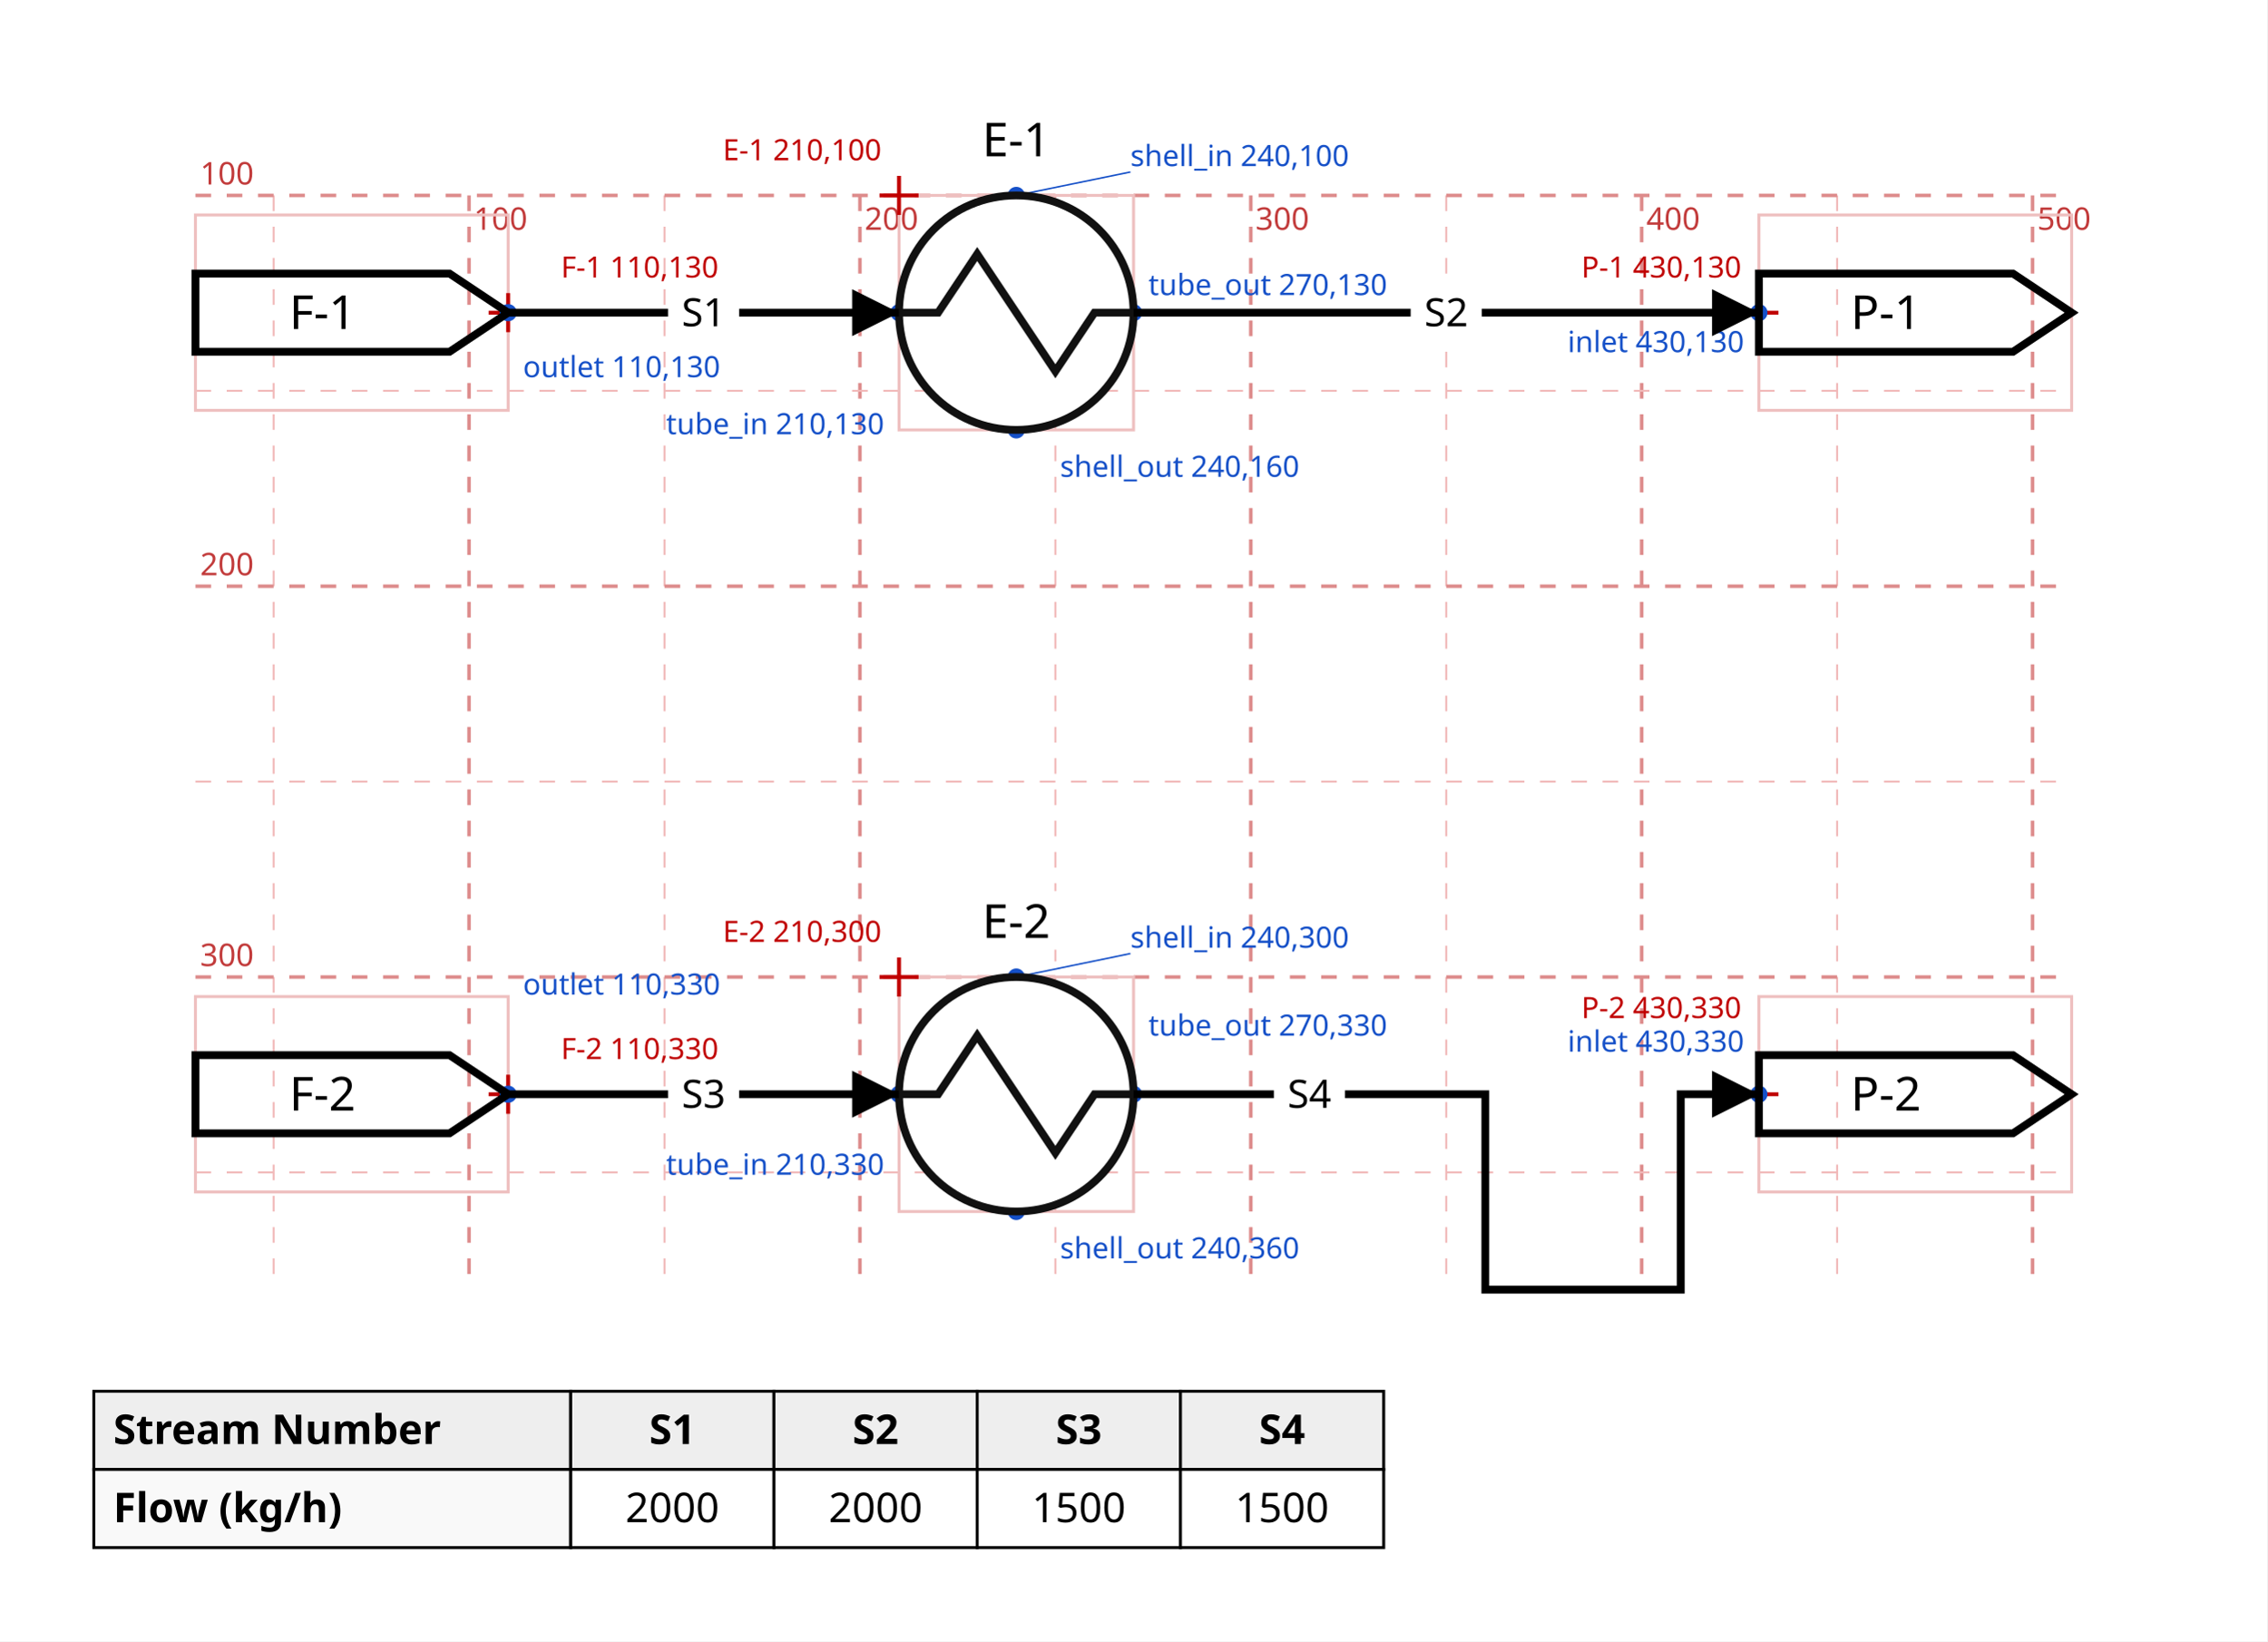
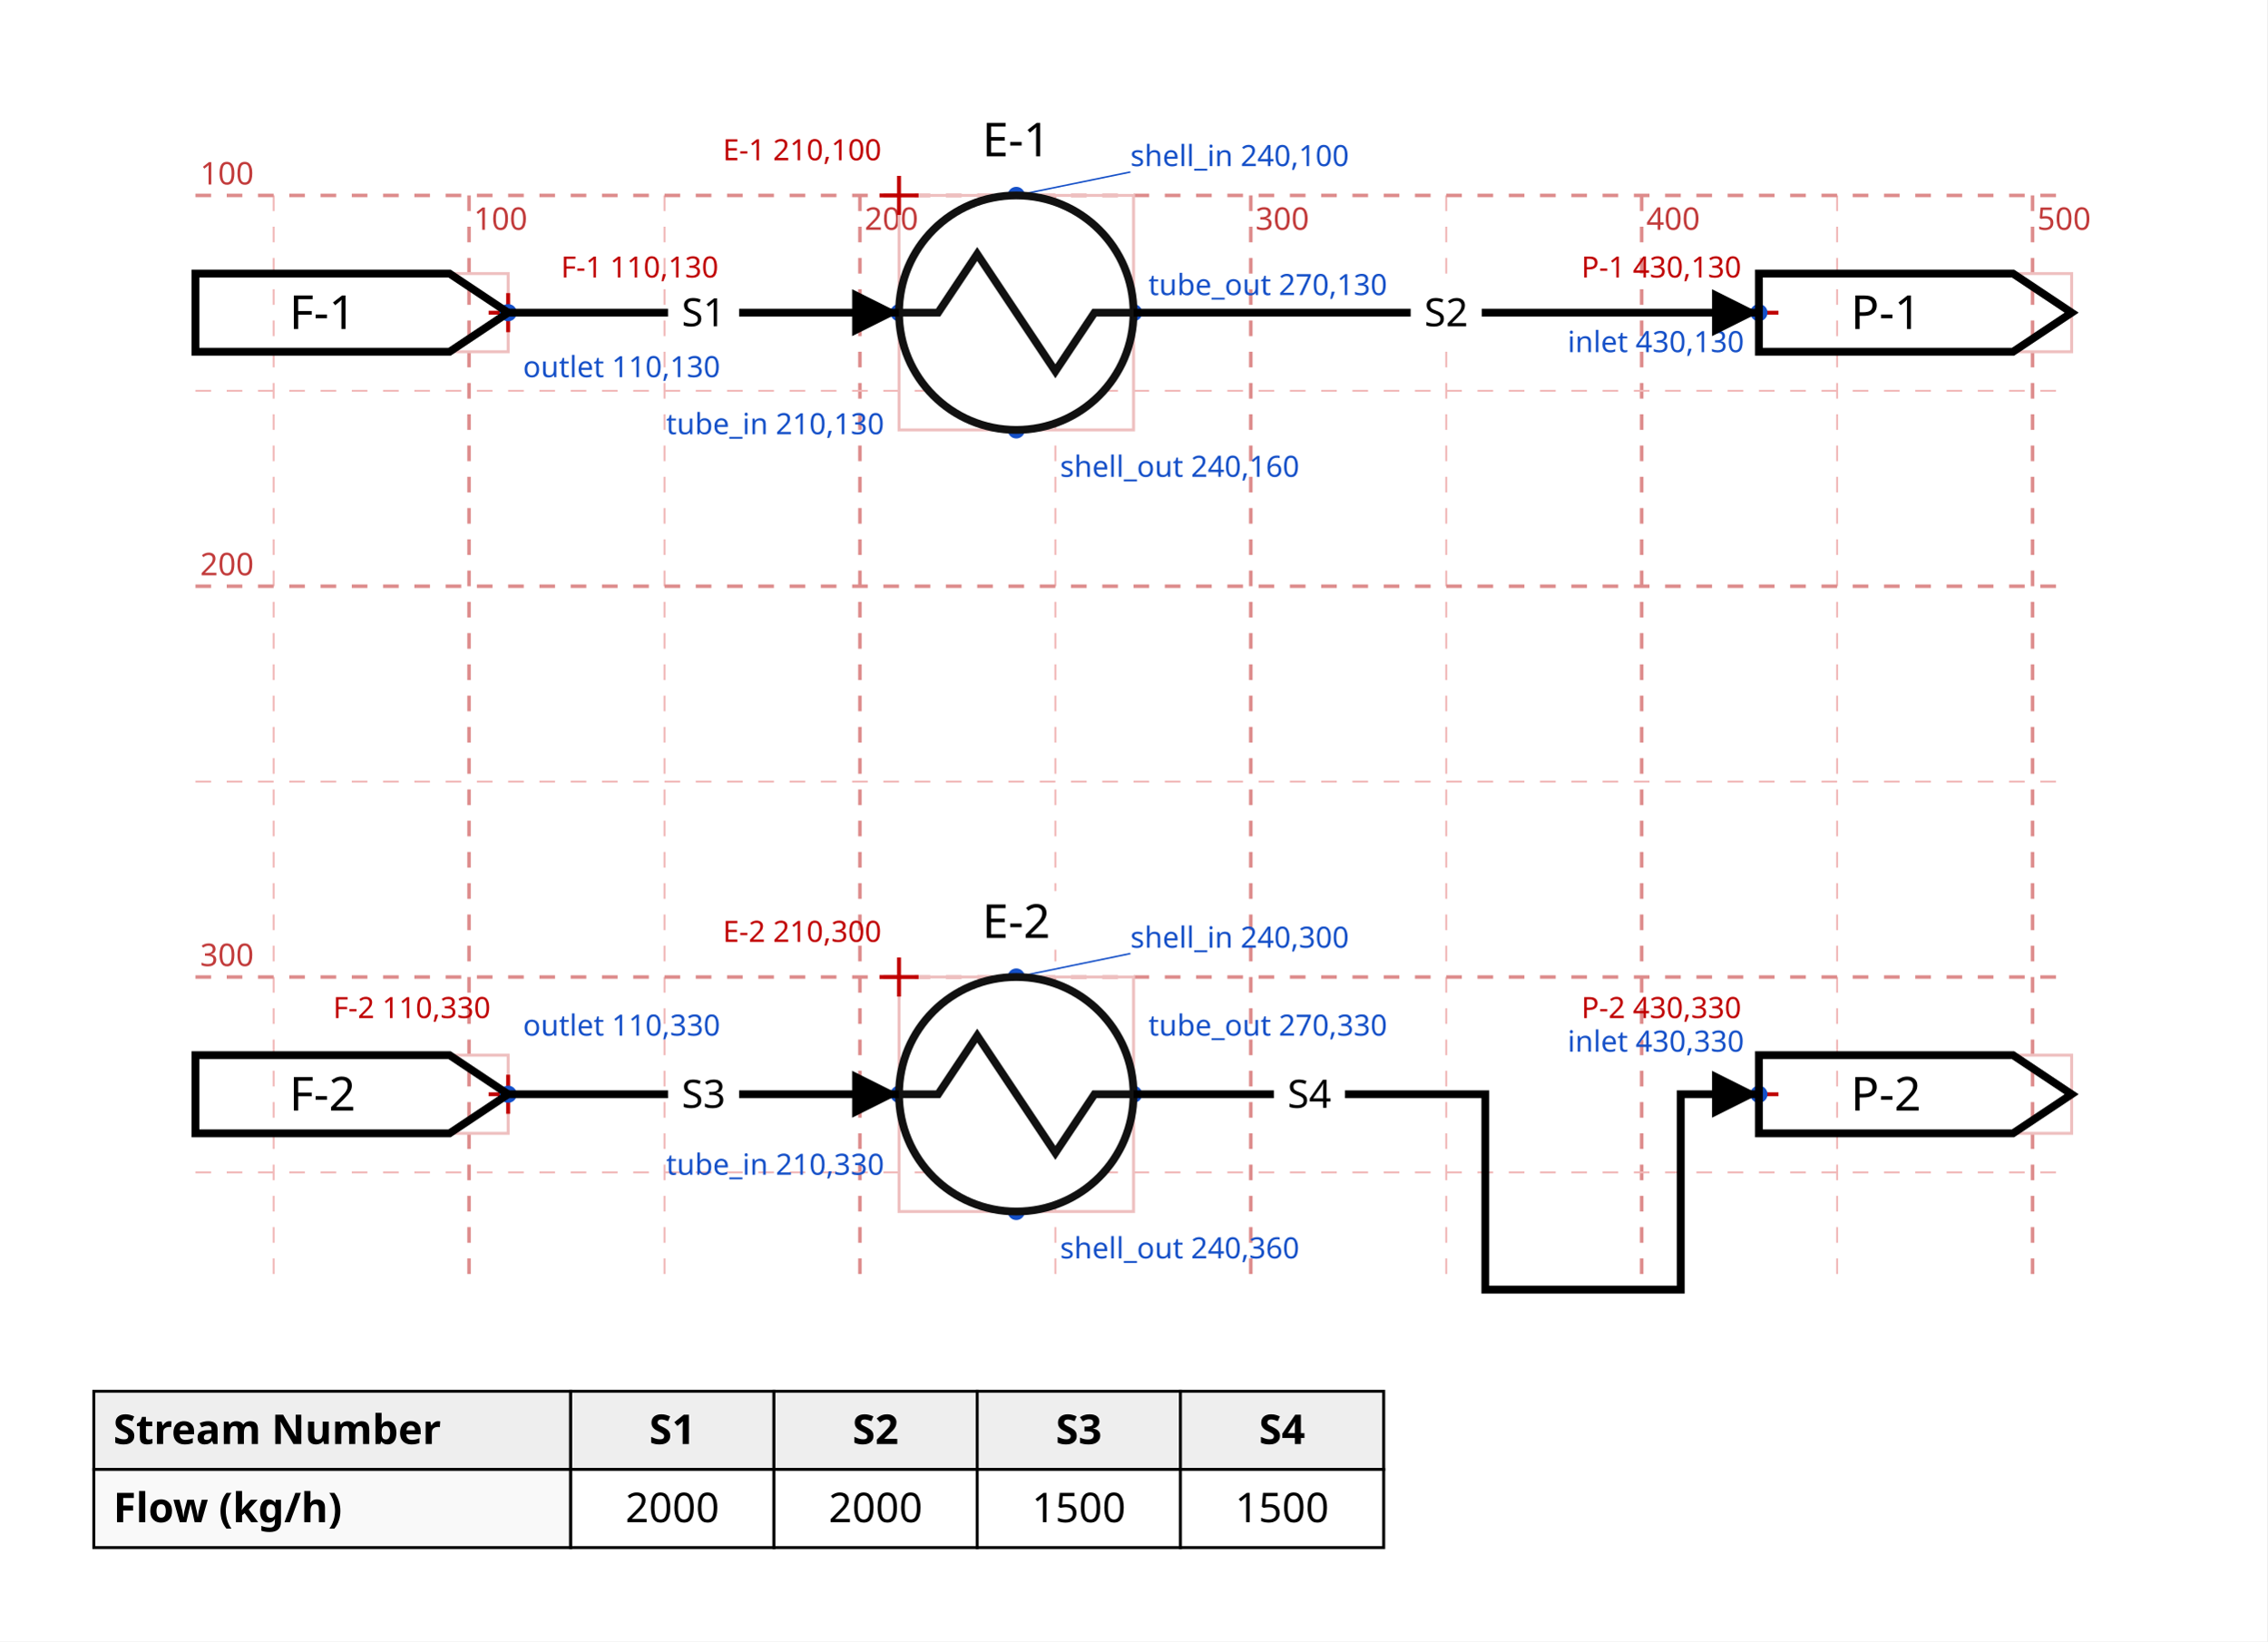
<svg xmlns="http://www.w3.org/2000/svg" width="580" height="420" viewBox="-20.0 50.0 580.0 420.0">
  <rect x="-20.0" y="50.0" width="580.0" height="420.0" fill="white" />
  <g id="stream_table">
    <rect x="4.0" y="406.0" width="122.0" height="20.0" fill="#eee" stroke="black" stroke-width="0.75" />
    <text x="9.0" y="419.5" font-family="sans-serif" font-size="10.5" font-weight="bold" text-anchor="start">Stream Number</text>
    <rect x="126.0" y="406.0" width="52.0" height="20.0" fill="#eee" stroke="black" stroke-width="0.75" />
    <text x="152.0" y="419.5" font-family="sans-serif" font-size="10.5" font-weight="bold" text-anchor="middle">S1</text>
    <rect x="178.0" y="406.0" width="52.0" height="20.0" fill="#eee" stroke="black" stroke-width="0.75" />
    <text x="204.0" y="419.5" font-family="sans-serif" font-size="10.5" font-weight="bold" text-anchor="middle">S2</text>
    <rect x="230.0" y="406.0" width="52.0" height="20.0" fill="#eee" stroke="black" stroke-width="0.75" />
    <text x="256.0" y="419.5" font-family="sans-serif" font-size="10.5" font-weight="bold" text-anchor="middle">S3</text>
    <rect x="282.0" y="406.0" width="52.0" height="20.0" fill="#eee" stroke="black" stroke-width="0.75" />
    <text x="308.0" y="419.5" font-family="sans-serif" font-size="10.5" font-weight="bold" text-anchor="middle">S4</text>
    <rect x="4.0" y="426.0" width="122.0" height="20.0" fill="#f9f9f9" stroke="black" stroke-width="0.75" />
    <text x="9.0" y="439.5" font-family="sans-serif" font-size="10.5" font-weight="bold" text-anchor="start">Flow (kg/h)</text>
    <rect x="126.0" y="426.0" width="52.0" height="20.0" fill="white" stroke="black" stroke-width="0.75" />
    <text x="152.0" y="439.5" font-family="sans-serif" font-size="10.5" text-anchor="middle">2000</text>
    <rect x="178.0" y="426.0" width="52.0" height="20.0" fill="white" stroke="black" stroke-width="0.75" />
    <text x="204.0" y="439.5" font-family="sans-serif" font-size="10.5" text-anchor="middle">2000</text>
    <rect x="230.0" y="426.0" width="52.0" height="20.0" fill="white" stroke="black" stroke-width="0.75" />
    <text x="256.0" y="439.5" font-family="sans-serif" font-size="10.5" text-anchor="middle">1500</text>
    <rect x="282.0" y="426.0" width="52.0" height="20.0" fill="white" stroke="black" stroke-width="0.75" />
    <text x="308.0" y="439.5" font-family="sans-serif" font-size="10.5" text-anchor="middle">1500</text>
  </g>
  <defs>
    <marker id="arrow_black" viewBox="0 0 10 10" refX="10" refY="5" markerWidth="12" markerHeight="12" markerUnits="userSpaceOnUse" orient="auto-start-reverse">
      <path d="M 0 0 L 10 5 L 0 10 z" fill="black" />
    </marker>
    <symbol id="sym_hex" viewBox="0 0 60.0 60.0" overflow="visible">
      <ellipse cx="30.0" cy="30.0" rx="30.0" ry="30.0" fill="white" stroke="#111" stroke-width="2.0" />
      <path d="M 0.0 30.0 L 10.0 30.0 L 20.0 15.0 L 40.0 45.0 L 50.0 30.0 L 60.0 30.0" fill="none" stroke="#111" stroke-width="2.0" />
    </symbol>
  </defs>
  <g id="debug">
    <line x1="50" y1="100" x2="50" y2="380" stroke="#f1b8b8" stroke-width="0.500" stroke-dasharray="4,4" />
    <line x1="100" y1="100" x2="100" y2="380" stroke="#dd8b8b" stroke-width="0.900" stroke-dasharray="4,4" />
    <line x1="150" y1="100" x2="150" y2="380" stroke="#f1b8b8" stroke-width="0.500" stroke-dasharray="4,4" />
    <line x1="200" y1="100" x2="200" y2="380" stroke="#dd8b8b" stroke-width="0.900" stroke-dasharray="4,4" />
    <line x1="250" y1="100" x2="250" y2="380" stroke="#f1b8b8" stroke-width="0.500" stroke-dasharray="4,4" />
    <line x1="300" y1="100" x2="300" y2="380" stroke="#dd8b8b" stroke-width="0.900" stroke-dasharray="4,4" />
    <line x1="350" y1="100" x2="350" y2="380" stroke="#f1b8b8" stroke-width="0.500" stroke-dasharray="4,4" />
    <line x1="400" y1="100" x2="400" y2="380" stroke="#dd8b8b" stroke-width="0.900" stroke-dasharray="4,4" />
    <line x1="450" y1="100" x2="450" y2="380" stroke="#f1b8b8" stroke-width="0.500" stroke-dasharray="4,4" />
    <line x1="500" y1="100" x2="500" y2="380" stroke="#dd8b8b" stroke-width="0.900" stroke-dasharray="4,4" />
    <line x1="30" y1="100" x2="510" y2="100" stroke="#dd8b8b" stroke-width="0.900" stroke-dasharray="4,4" />
    <line x1="30" y1="150" x2="510" y2="150" stroke="#f1b8b8" stroke-width="0.500" stroke-dasharray="4,4" />
    <line x1="30" y1="200" x2="510" y2="200" stroke="#dd8b8b" stroke-width="0.900" stroke-dasharray="4,4" />
    <line x1="30" y1="250" x2="510" y2="250" stroke="#f1b8b8" stroke-width="0.500" stroke-dasharray="4,4" />
    <line x1="30" y1="300" x2="510" y2="300" stroke="#dd8b8b" stroke-width="0.900" stroke-dasharray="4,4" />
    <line x1="30" y1="350" x2="510" y2="350" stroke="#f1b8b8" stroke-width="0.500" stroke-dasharray="4,4" />
    <text x="101.2" y="108.8" font-family="sans-serif" font-size="8.00" text-anchor="start" fill="#c23b3b">100</text>
    <text x="201.2" y="108.8" font-family="sans-serif" font-size="8.00" text-anchor="start" fill="#c23b3b">200</text>
    <text x="301.2" y="108.8" font-family="sans-serif" font-size="8.00" text-anchor="start" fill="#c23b3b">300</text>
    <text x="401.2" y="108.8" font-family="sans-serif" font-size="8.00" text-anchor="start" fill="#c23b3b">400</text>
    <text x="501.2" y="108.8" font-family="sans-serif" font-size="8.00" text-anchor="start" fill="#c23b3b">500</text>
    <text x="31.2" y="97.2" font-family="sans-serif" font-size="8.00" text-anchor="start" fill="#c23b3b">100</text>
    <text x="31.2" y="197.2" font-family="sans-serif" font-size="8.00" text-anchor="start" fill="#c23b3b">200</text>
    <text x="31.2" y="297.2" font-family="sans-serif" font-size="8.00" text-anchor="start" fill="#c23b3b">300</text>
-     <rect x="30" y="105" width="80" height="50" fill="none" stroke="#eebfbf" stroke-width="0.750" />
+     <rect x="30" y="120" width="80" height="20" fill="none" stroke="#eebfbf" stroke-width="0.750" />
    <line x1="105" y1="130" x2="115" y2="130" stroke="#c00000" stroke-width="1.000" />
    <line x1="110" y1="125" x2="110" y2="135" stroke="#c00000" stroke-width="1.000" />
    <rect x="210" y="100" width="60" height="60" fill="none" stroke="#eebfbf" stroke-width="0.750" />
    <line x1="205" y1="100" x2="215" y2="100" stroke="#c00000" stroke-width="1.000" />
    <line x1="210" y1="95" x2="210" y2="105" stroke="#c00000" stroke-width="1.000" />
-     <rect x="430" y="105" width="80" height="50" fill="none" stroke="#eebfbf" stroke-width="0.750" />
+     <rect x="430" y="120" width="80" height="20" fill="none" stroke="#eebfbf" stroke-width="0.750" />
    <line x1="425" y1="130" x2="435" y2="130" stroke="#c00000" stroke-width="1.000" />
    <line x1="430" y1="125" x2="430" y2="135" stroke="#c00000" stroke-width="1.000" />
-     <rect x="30" y="305" width="80" height="50" fill="none" stroke="#eebfbf" stroke-width="0.750" />
+     <rect x="30" y="320" width="80" height="20" fill="none" stroke="#eebfbf" stroke-width="0.750" />
    <line x1="105" y1="330" x2="115" y2="330" stroke="#c00000" stroke-width="1.000" />
    <line x1="110" y1="325" x2="110" y2="335" stroke="#c00000" stroke-width="1.000" />
    <rect x="210" y="300" width="60" height="60" fill="none" stroke="#eebfbf" stroke-width="0.750" />
    <line x1="205" y1="300" x2="215" y2="300" stroke="#c00000" stroke-width="1.000" />
    <line x1="210" y1="295" x2="210" y2="305" stroke="#c00000" stroke-width="1.000" />
-     <rect x="430" y="305" width="80" height="50" fill="none" stroke="#eebfbf" stroke-width="0.750" />
+     <rect x="430" y="320" width="80" height="20" fill="none" stroke="#eebfbf" stroke-width="0.750" />
    <line x1="425" y1="330" x2="435" y2="330" stroke="#c00000" stroke-width="1.000" />
    <line x1="430" y1="325" x2="430" y2="335" stroke="#c00000" stroke-width="1.000" />
    <circle cx="110" cy="130" r="2.200" fill="#1550c8" />
    <circle cx="240" cy="100" r="2.200" fill="#1550c8" />
    <circle cx="240" cy="160" r="2.200" fill="#1550c8" />
    <circle cx="210" cy="130" r="2.200" fill="#1550c8" />
    <circle cx="270" cy="130" r="2.200" fill="#1550c8" />
    <circle cx="430" cy="130" r="2.200" fill="#1550c8" />
    <circle cx="110" cy="330" r="2.200" fill="#1550c8" />
    <circle cx="240" cy="300" r="2.200" fill="#1550c8" />
    <circle cx="240" cy="360" r="2.200" fill="#1550c8" />
    <circle cx="210" cy="330" r="2.200" fill="#1550c8" />
    <circle cx="270" cy="330" r="2.200" fill="#1550c8" />
    <circle cx="430" cy="330" r="2.200" fill="#1550c8" />
    <line x1="240" y1="100" x2="269.2" y2="94" stroke="#1550c8" stroke-width="0.400" />
    <line x1="240" y1="300" x2="269.2" y2="294" stroke="#1550c8" stroke-width="0.400" />
    <text x="123.5" y="121" font-family="sans-serif" font-size="7.50" text-anchor="start" fill="#c00000">F-1 110,130</text>
    <text x="205.5" y="91" font-family="sans-serif" font-size="7.50" text-anchor="end" fill="#c00000">E-1 210,100</text>
    <text x="425.5" y="121" font-family="sans-serif" font-size="7.50" text-anchor="end" fill="#c00000">P-1 430,130</text>
-     <text x="123.5" y="321" font-family="sans-serif" font-size="7.50" text-anchor="start" fill="#c00000">F-2 110,330</text>
+     <text x="105.5" y="310.5" font-family="sans-serif" font-size="7.50" text-anchor="end" fill="#c00000">F-2 110,330</text>
    <text x="205.5" y="291" font-family="sans-serif" font-size="7.50" text-anchor="end" fill="#c00000">E-2 210,300</text>
    <text x="425.5" y="310.5" font-family="sans-serif" font-size="7.50" text-anchor="end" fill="#c00000">P-2 430,330</text>
    <text x="113.8" y="146.5" font-family="sans-serif" font-size="7.50" text-anchor="start" fill="#1550c8">outlet 110,130</text>
    <text x="269.2" y="92.5" font-family="sans-serif" font-size="7.50" text-anchor="start" fill="#1550c8">shell_in 240,100</text>
    <text x="251.2" y="172" font-family="sans-serif" font-size="7.50" text-anchor="start" fill="#1550c8">shell_out 240,160</text>
    <text x="206.2" y="161.1" font-family="sans-serif" font-size="7.50" text-anchor="end" fill="#1550c8">tube_in 210,130</text>
    <text x="273.8" y="125.5" font-family="sans-serif" font-size="7.50" text-anchor="start" fill="#1550c8">tube_out 270,130</text>
    <text x="426.2" y="140.1" font-family="sans-serif" font-size="7.50" text-anchor="end" fill="#1550c8">inlet 430,130</text>
-     <text x="113.8" y="304.5" font-family="sans-serif" font-size="7.50" text-anchor="start" fill="#1550c8">outlet 110,330</text>
+     <text x="113.8" y="315" font-family="sans-serif" font-size="7.50" text-anchor="start" fill="#1550c8">outlet 110,330</text>
    <text x="269.2" y="292.5" font-family="sans-serif" font-size="7.50" text-anchor="start" fill="#1550c8">shell_in 240,300</text>
    <text x="251.2" y="372" font-family="sans-serif" font-size="7.50" text-anchor="start" fill="#1550c8">shell_out 240,360</text>
    <text x="206.2" y="350.6" font-family="sans-serif" font-size="7.50" text-anchor="end" fill="#1550c8">tube_in 210,330</text>
    <text x="273.8" y="315" font-family="sans-serif" font-size="7.50" text-anchor="start" fill="#1550c8">tube_out 270,330</text>
    <text x="426.2" y="319.1" font-family="sans-serif" font-size="7.50" text-anchor="end" fill="#1550c8">inlet 430,330</text>
  </g>
  <g id="units">
    <polygon points="30.0,120.0 95.0,120.0 110.0,130.0 95.0,140.0 30.0,140.0" fill="transparent" stroke="black" stroke-width="2" />
    <text x="62.5" y="130.0" font-family="sans-serif" font-size="12" text-anchor="middle" dominant-baseline="middle">F-1</text>
    <use href="#sym_hex" x="210" y="100" width="60.0" height="60.0" />
    <polygon points="430.0,120.0 495.0,120.0 510.0,130.0 495.0,140.0 430.0,140.0" fill="transparent" stroke="black" stroke-width="2" />
    <text x="462.5" y="130.0" font-family="sans-serif" font-size="12" text-anchor="middle" dominant-baseline="middle">P-1</text>
    <polygon points="30.0,320.0 95.0,320.0 110.0,330.0 95.0,340.0 30.0,340.0" fill="transparent" stroke="black" stroke-width="2" />
    <text x="62.5" y="330.0" font-family="sans-serif" font-size="12" text-anchor="middle" dominant-baseline="middle">F-2</text>
    <use href="#sym_hex" x="210" y="300" width="60.0" height="60.0" />
    <polygon points="430.0,320.0 495.0,320.0 510.0,330.0 495.0,340.0 430.0,340.0" fill="transparent" stroke="black" stroke-width="2" />
    <text x="462.5" y="330.0" font-family="sans-serif" font-size="12" text-anchor="middle" dominant-baseline="middle">P-2</text>
  </g>
  <g id="streams">
    <path d="M 110.0,130.0 L 210.0,130.0" fill="none" stroke="black" stroke-width="2" marker-end="url(#arrow_black)" />
    <path d="M 270.0,130.0 L 430.0,130.0" fill="none" stroke="black" stroke-width="2" marker-end="url(#arrow_black)" />
    <path d="M 110.0,330.0 L 210.0,330.0" fill="none" stroke="black" stroke-width="2" marker-end="url(#arrow_black)" />
    <path d="M 270.0,330.0 L 360,330 L 360,380 L 410,380 L 410,330 L 430.0,330.0" fill="none" stroke="black" stroke-width="2" marker-end="url(#arrow_black)" />
    <rect x="150.9" y="123.5" width="18.2" height="13.0" fill="white" />
    <text x="160.0" y="130.0" font-family="sans-serif" font-size="10" text-anchor="middle" dominant-baseline="middle" fill="black">S1</text>
    <rect x="340.9" y="123.5" width="18.2" height="13.0" fill="white" />
    <text x="350.0" y="130.0" font-family="sans-serif" font-size="10" text-anchor="middle" dominant-baseline="middle" fill="black">S2</text>
    <rect x="150.9" y="323.5" width="18.2" height="13.0" fill="white" />
    <text x="160.0" y="330.0" font-family="sans-serif" font-size="10" text-anchor="middle" dominant-baseline="middle" fill="black">S3</text>
    <rect x="305.9" y="323.5" width="18.2" height="13.0" fill="white" />
    <text x="315.0" y="330.0" font-family="sans-serif" font-size="10" text-anchor="middle" dominant-baseline="middle" fill="black">S4</text>
  </g>
  <g id="unit_labels">
    <rect x="226.7" y="78.0" width="26.7" height="15.0" fill="white" />
    <text x="240.0" y="90" font-family="sans-serif" font-size="12" text-anchor="middle" dominant-baseline="baseline">E-1</text>
    <rect x="226.7" y="278.0" width="26.7" height="15.0" fill="white" />
    <text x="240.0" y="290.0" font-family="sans-serif" font-size="12" text-anchor="middle" dominant-baseline="baseline">E-2</text>
  </g>
</svg>
